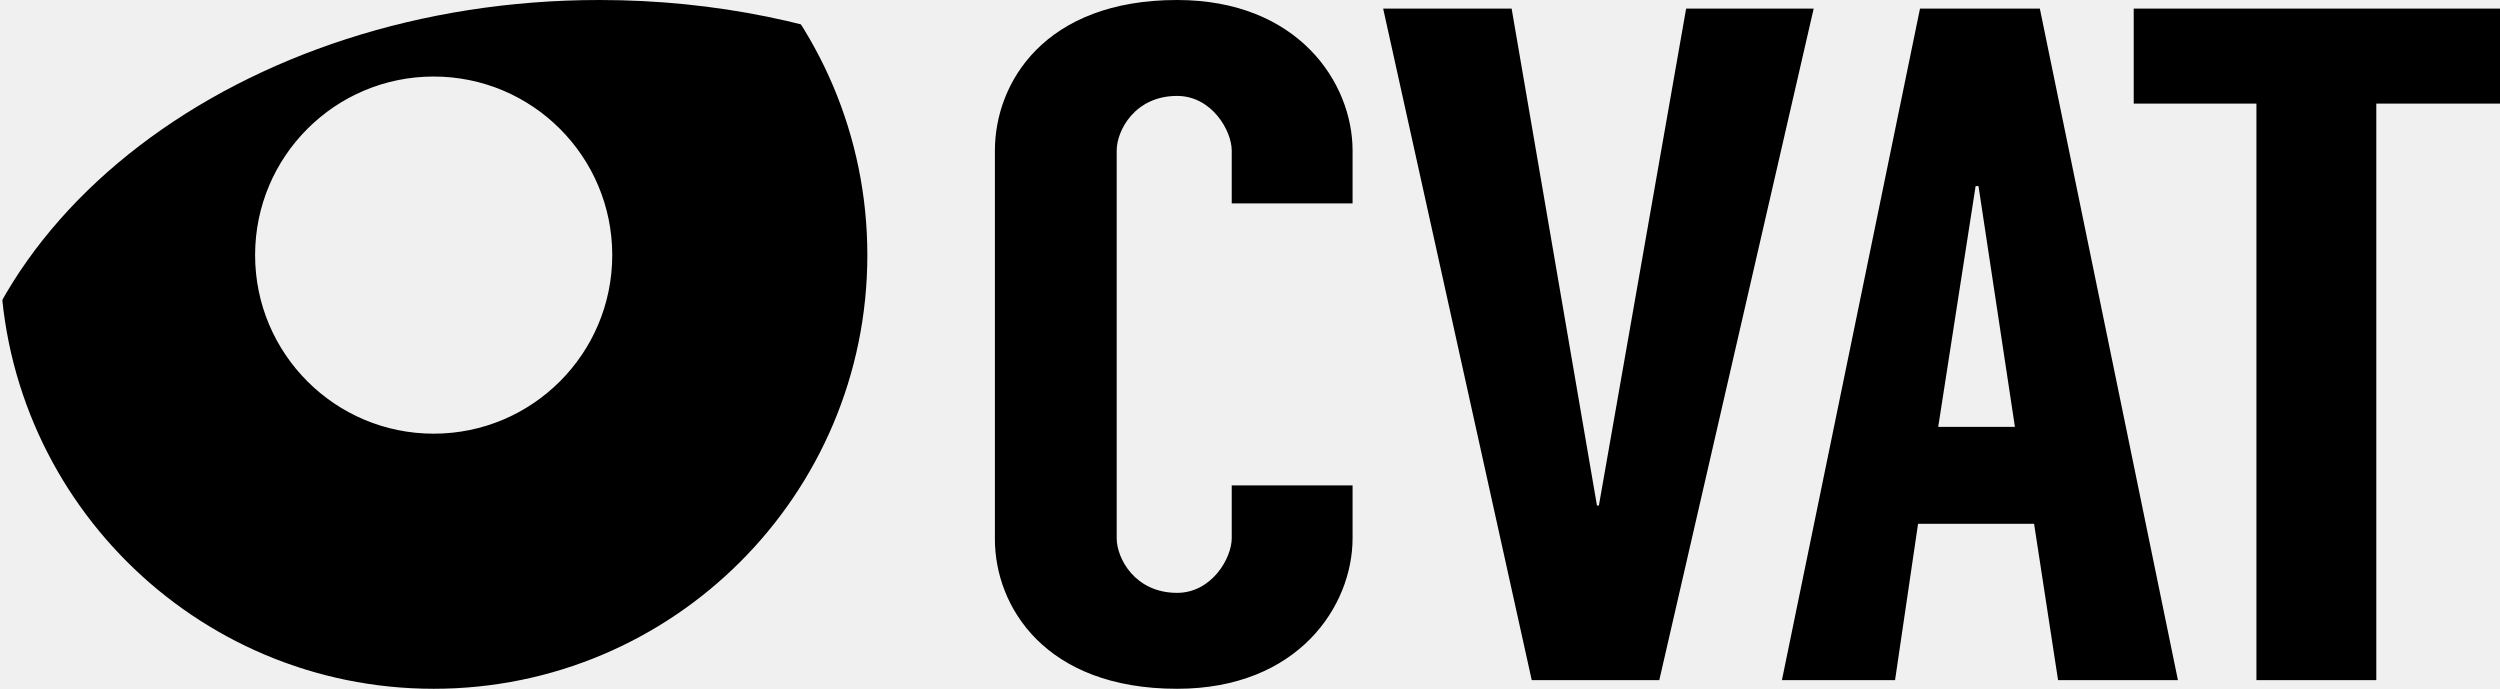
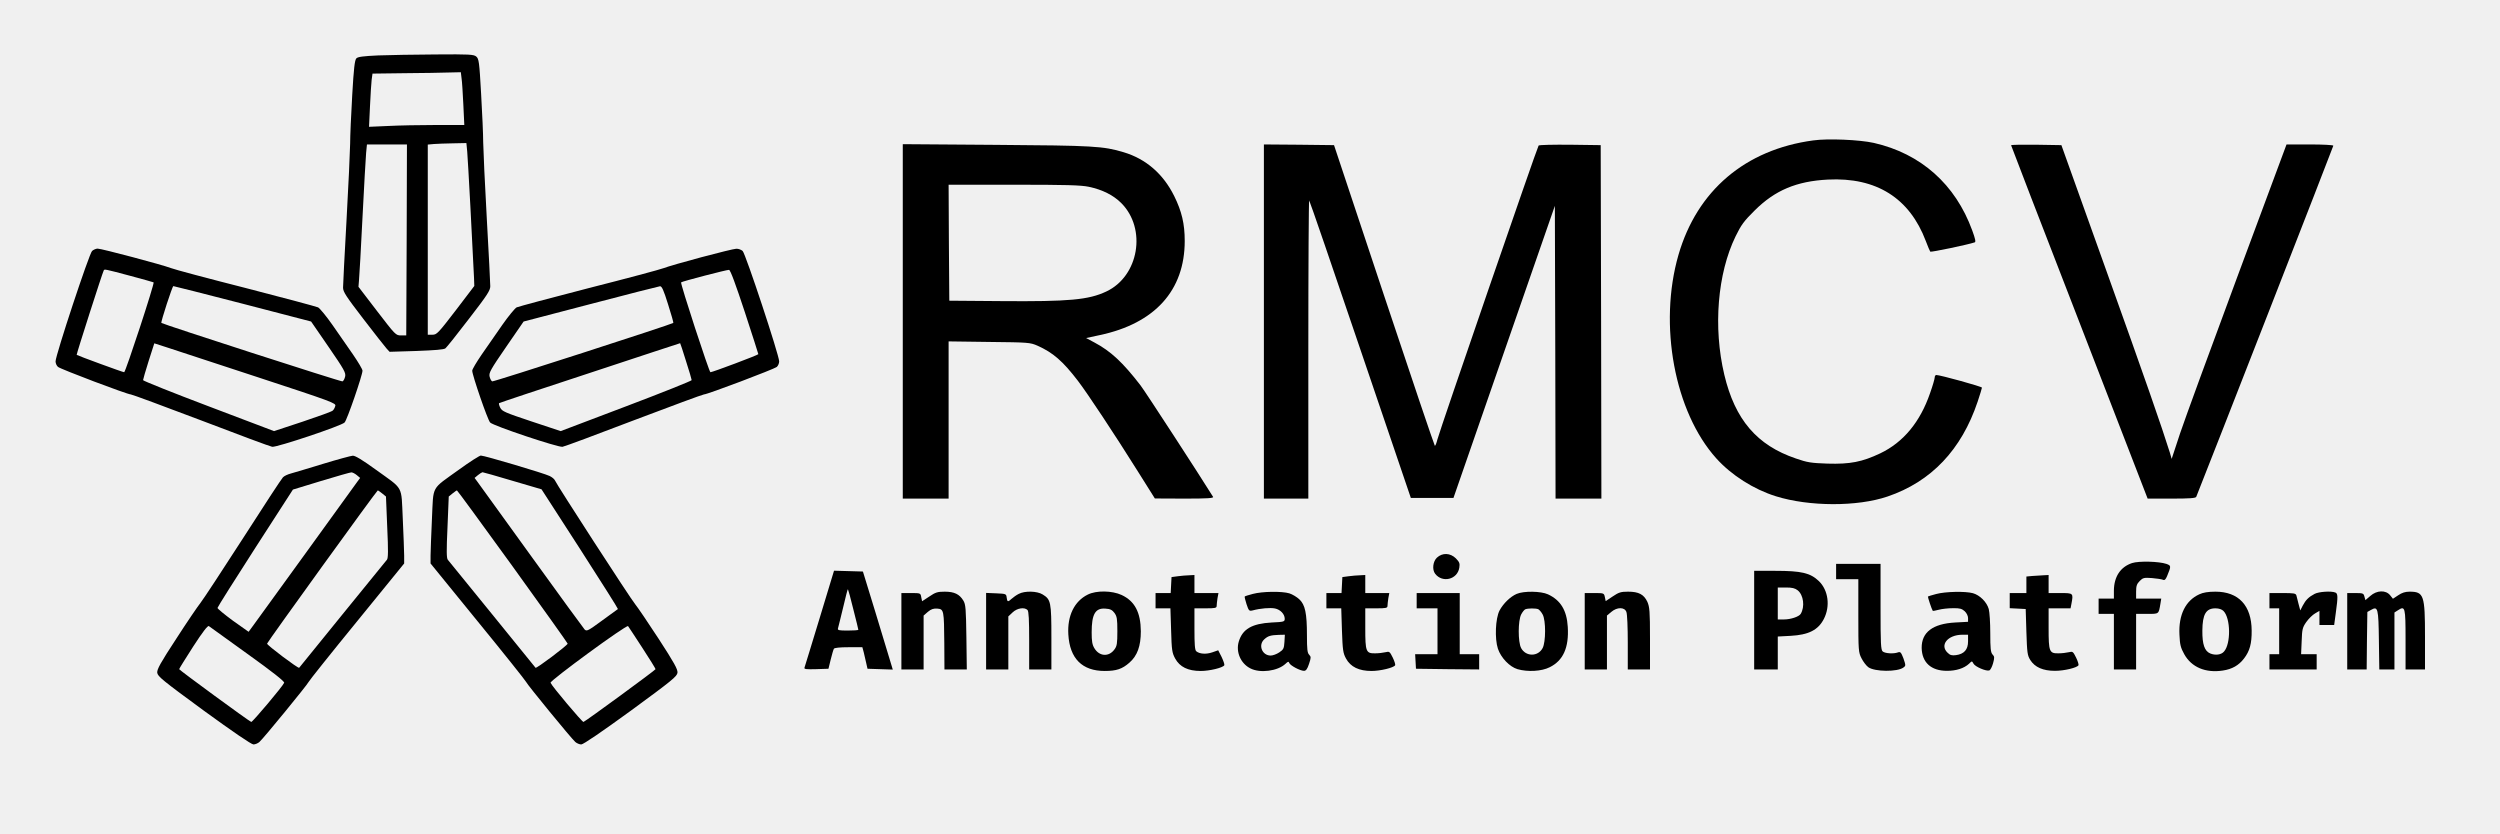
- <svg xmlns="http://www.w3.org/2000/svg" xmlns:xlink="http://www.w3.org/1999/xlink" width="98" height="27">
-   <defs>
-     <path d="M101 0v29l-52.544.001C44.326 35.511 35.598 40 25.5 40 11.417 40 0 31.27 0 20.5S11.417 1 25.5 1c4.542 0 8.807.908 12.5 2.5V0h63z" id="logoA" />
-   </defs>
-   <g transform="translate(-2 -1)" fill="none" fill-rule="evenodd">
-     <mask id="logoB" fill="#fff">
-       <use xlink:href="#logoA" />
-     </mask>
-     <path d="M48.142 1c4.736 0 6.879 3.234 6.879 5.904v2.068h-4.737V6.904c0-.79-.789-2.144-2.142-2.144-1.654 0-2.368 1.354-2.368 2.144v15.192c0 .79.714 2.144 2.368 2.144 1.353 0 2.142-1.354 2.142-2.144v-2.068h4.737v2.068c0 2.67-2.143 5.904-6.88 5.904C42.956 28 41 24.766 41 22.134V6.904C41 4.234 42.955 1 48.142 1zM19-6c9.389 0 17 7.611 17 17s-7.611 17-17 17S2 20.389 2 11 9.611-6 19-6zm42.256 7.338l3.345 19.48h.075l3.42-19.48h5l-6.052 26.324h-5L56.22 1.338h5.037zm20.706 0l5.413 26.324h-4.699l-.94-6.13h-4.548l-.902 6.13h-4.435l5.413-26.324h4.698zm18.038 0v3.723h-4.849v22.6h-4.699v-22.6h-4.81V1.338H100zM19 4a7 7 0 100 14 7 7 0 000-14zm60.557 4.295h-.113l-1.466 9.439h3.007l-1.428-9.439z" fill="#000" fill-rule="nonzero" mask="url(#logoB)" />
+ <svg xmlns="http://www.w3.org/2000/svg" version="1.0" width="180" height="60" viewBox="0 0 1800 600" preserveAspectRatio="xMidYMid meet">
+   <g transform="translate(0,600) scale(0.1,-0.1)" fill="#000000" stroke="none">
+     <path d="M2723 5601 c-108 -5 -146 -10 -157 -21 -12 -12 -19 -72 -30 -265 -8 -137 -15 -295 -15 -350 -1 -55 -12 -302 -26 -550 -14 -247 -25 -466 -25 -486 0 -30 21 -62 146 -225 80 -104 155 -200 167 -213 l22 -24 194 6 c132 5 198 10 208 19 9 7 85 102 169 212 133 172 154 205 154 235 0 20 -11 239 -25 486 -14 248 -25 495 -26 550 0 55 -7 213 -15 350 -13 232 -16 251 -35 268 -19 15 -47 17 -293 15 -149 -1 -335 -4 -413 -7z m600 -163 c4 -24 9 -109 13 -190 l7 -148 -205 0 c-113 0 -267 -3 -343 -7 l-138 -6 7 149 c4 82 9 168 12 191 l6 43 232 3 c127 1 270 3 317 5 l87 2 5 -42z m41 -530 c5 -52 40 -708 49 -910 l2 -57 -134 -176 c-127 -165 -136 -175 -168 -175 l-33 0 0 684 0 685 43 4 c23 2 86 4 139 5 l96 2 6 -62z m-436 -635 l-3 -688 -38 0 c-37 0 -40 3 -172 175 l-134 175 4 50 c3 28 14 230 25 450 11 220 23 428 26 463 l6 62 144 0 144 0 -2 -687z" />
+     <path d="M13055 4989 c-489 -66 -836 -361 -970 -824 -145 -502 -29 -1131 273 -1466 108 -120 268 -222 428 -272 239 -75 587 -76 804 -2 315 107 533 337 649 683 17 51 31 97 31 101 0 8 -302 91 -328 91 -7 0 -12 -8 -12 -17 0 -10 -15 -62 -34 -115 -71 -206 -191 -352 -358 -432 -131 -62 -217 -79 -381 -74 -116 4 -144 8 -227 37 -280 95 -438 279 -515 603 -81 341 -49 729 81 996 40 82 60 110 138 187 146 145 300 210 526 222 350 18 589 -133 706 -443 14 -38 29 -72 32 -76 6 -5 270 50 320 67 9 3 4 26 -18 86 -121 332 -370 553 -708 630 -102 23 -333 33 -437 18z" />
+     <path d="M6500 3686 l0 -1276 165 0 165 0 0 566 0 566 293 -4 c283 -3 294 -4 347 -27 112 -50 182 -111 291 -253 68 -89 261 -380 434 -656 l120 -191 213 -1 c168 0 212 3 206 13 -93 150 -488 758 -522 802 -127 165 -215 247 -332 309 l-60 32 97 21 c398 84 613 322 613 678 0 123 -21 213 -76 324 -79 159 -203 267 -364 315 -147 44 -215 48 -917 53 l-673 5 0 -1276z m1340 969 c98 -21 176 -60 233 -117 185 -185 127 -527 -108 -637 -127 -60 -268 -73 -755 -69 l-375 3 -3 418 -2 417 469 0 c379 0 483 -3 541 -15z" />
+     <path d="M9100 3685 l0 -1275 160 0 160 0 0 1077 c0 592 3 1074 6 1070 4 -3 170 -487 369 -1074 l363 -1068 153 0 154 0 365 1052 365 1051 3 -1054 2 -1054 165 0 165 0 -2 1273 -3 1272 -219 3 c-121 1 -223 -1 -228 -6 -9 -9 -712 -2050 -729 -2117 -6 -25 -14 -45 -18 -45 -3 1 -168 488 -366 1083 l-360 1082 -252 3 -253 2 0 -1275z" />
+     <path d="M14480 4954 c0 -3 221 -577 492 -1275 l491 -1269 173 0 c128 0 173 3 177 13 90 224 987 2522 987 2528 0 5 -75 9 -168 9 l-169 0 -352 -947 c-194 -522 -380 -1031 -414 -1132 l-61 -185 -13 45 c-57 182 -176 525 -457 1309 l-324 905 -181 3 c-100 1 -181 0 -181 -4z" />
+     <path d="M663 4193 c-21 -19 -263 -751 -263 -795 0 -14 8 -32 18 -40 19 -16 499 -198 524 -198 8 0 235 -84 504 -186 269 -103 500 -189 514 -191 32 -5 499 151 521 175 18 18 129 341 129 373 0 10 -31 62 -68 116 -38 54 -105 150 -148 213 -44 63 -91 120 -104 127 -14 6 -248 69 -520 139 -272 69 -515 134 -540 144 -55 22 -499 140 -527 140 -12 0 -30 -8 -40 -17z m271 -178 c94 -25 171 -47 172 -48 8 -7 -202 -647 -212 -647 -10 0 -334 119 -342 125 -3 3 186 593 195 608 6 10 3 11 187 -38z m814 -202 l492 -128 126 -183 c112 -163 125 -186 119 -213 -4 -17 -12 -32 -19 -35 -9 -4 -1293 411 -1304 421 -6 5 79 265 86 265 4 0 229 -57 500 -127z m105 -528 c542 -178 568 -188 561 -208 -3 -12 -11 -27 -18 -33 -6 -7 -104 -42 -217 -80 l-206 -68 -472 179 c-259 98 -471 183 -471 188 0 5 18 67 40 137 l41 128 87 -28 c48 -16 343 -113 655 -215z" />
+     <path d="M5050 4148 c-124 -33 -245 -68 -270 -78 -25 -10 -268 -75 -540 -144 -272 -70 -506 -133 -520 -139 -13 -7 -60 -64 -104 -127 -43 -63 -110 -159 -148 -213 -37 -54 -68 -106 -68 -116 0 -32 111 -355 129 -373 22 -24 489 -180 521 -175 14 2 245 88 514 191 269 102 496 186 504 186 25 0 505 182 525 198 9 8 17 26 17 40 0 44 -242 776 -263 795 -10 9 -31 17 -46 16 -14 0 -127 -28 -251 -61z m312 -393 c54 -165 98 -302 98 -305 0 -6 -330 -130 -345 -130 -9 0 -218 640 -211 647 6 7 333 92 345 90 10 -1 47 -102 113 -302z m-552 54 c23 -72 40 -132 38 -134 -11 -10 -1295 -425 -1304 -421 -7 3 -15 18 -19 35 -6 27 7 50 119 213 l126 183 482 126 c266 70 491 127 500 128 13 1 26 -27 58 -130z m129 -408 c23 -71 41 -133 41 -138 0 -5 -212 -90 -471 -188 l-472 -179 -211 70 c-189 63 -212 73 -224 98 -8 15 -11 30 -9 33 3 3 297 101 654 218 356 118 649 214 650 214 1 1 20 -57 42 -128z" />
+     <path d="M2325 2660 c-104 -32 -208 -63 -230 -69 -23 -6 -49 -18 -58 -28 -10 -10 -139 -207 -287 -438 -149 -231 -286 -440 -306 -465 -20 -25 -99 -141 -175 -259 -114 -174 -139 -220 -137 -244 3 -27 37 -55 336 -274 209 -152 342 -243 357 -243 12 0 32 8 43 18 28 24 347 414 354 432 3 8 159 204 347 434 l341 419 0 56 c0 31 -5 150 -10 266 -12 246 10 206 -195 354 -95 69 -148 101 -165 100 -14 -1 -110 -27 -215 -59z m244 -81 l24 -20 -20 -27 c-11 -15 -174 -241 -363 -502 -189 -261 -361 -499 -382 -527 l-38 -52 -113 80 c-61 45 -111 86 -111 92 1 7 123 201 272 432 l271 420 203 62 c112 34 210 62 218 62 8 0 26 -9 39 -20z m183 -132 l27 -22 9 -220 c8 -173 7 -223 -2 -235 -14 -16 -628 -773 -632 -778 -5 -8 -234 164 -231 174 3 13 790 1103 797 1103 3 0 17 -10 32 -22z m-969 -1156 c180 -129 267 -198 263 -207 -9 -24 -229 -285 -237 -282 -17 6 -518 373 -519 380 0 4 46 77 101 163 68 105 105 153 113 147 6 -5 132 -95 279 -201z" />
+     <path d="M3305 2619 c-205 -148 -183 -108 -195 -354 -5 -116 -10 -235 -10 -266 l0 -56 341 -419 c188 -230 344 -426 347 -434 7 -18 326 -408 354 -432 11 -10 31 -18 43 -18 15 0 148 91 357 243 299 219 333 247 336 274 2 24 -23 70 -136 244 -77 118 -153 230 -169 249 -31 36 -568 865 -578 892 -4 9 -21 23 -38 31 -38 19 -469 147 -495 147 -9 0 -80 -45 -157 -101z m386 -81 l208 -61 277 -429 c152 -236 275 -431 273 -433 -2 -2 -53 -39 -114 -83 -102 -75 -111 -79 -126 -64 -9 10 -182 247 -384 527 -203 281 -377 522 -388 537 l-20 27 24 20 c13 11 28 20 33 21 5 0 103 -28 217 -62z m-1 -615 c217 -301 396 -552 397 -557 3 -10 -226 -182 -231 -174 -4 5 -618 762 -632 778 -9 12 -10 62 -2 235 l9 220 27 22 c15 12 29 22 32 22 3 0 183 -246 400 -546z m934 -586 c53 -81 96 -151 96 -155 -1 -7 -502 -374 -519 -380 -8 -3 -228 258 -237 282 -6 15 547 420 558 408 3 -4 49 -73 102 -155z" />
+     <path d="M10346 1985 c-29 -27 -36 -86 -13 -116 52 -68 160 -42 174 43 5 32 1 41 -25 68 -40 39 -96 42 -136 5z" />
+     <path d="M15351 1946 c-84 -28 -130 -98 -131 -198 l0 -58 -55 0 -55 0 0 -55 0 -55 55 0 55 0 0 -200 0 -200 80 0 80 0 0 200 0 200 79 0 c87 0 83 -3 96 73 l6 37 -91 0 -90 0 0 50 c0 41 5 56 26 77 23 23 31 25 87 21 34 -3 70 -8 79 -12 13 -6 20 0 31 26 30 73 30 75 -5 88 -53 18 -197 22 -247 6z" />
+     <path d="M13220 1885 l0 -55 80 0 80 0 0 -263 c0 -253 1 -264 23 -307 12 -24 34 -53 49 -64 46 -33 209 -35 253 -2 17 12 17 15 0 65 -17 44 -22 50 -39 44 -32 -12 -92 -8 -110 6 -14 12 -16 51 -16 322 l0 309 -160 0 -160 0 0 -55z" />
+     <path d="M5901 1548 c-58 -189 -106 -349 -109 -356 -3 -10 15 -12 84 -10 l89 3 16 66 c9 36 19 71 23 78 5 7 43 11 106 11 l99 0 10 -37 c5 -21 13 -56 18 -78 l9 -40 91 -3 91 -3 -19 63 c-10 35 -59 194 -107 353 l-89 290 -104 3 -104 3 -104 -343z m243 65 c20 -78 36 -144 36 -147 0 -4 -34 -6 -76 -6 -67 0 -75 2 -70 18 3 9 19 77 37 150 17 73 32 132 34 130 2 -2 20 -67 39 -145z" />
+     <path d="M12630 1535 l0 -355 85 0 85 0 0 119 0 118 93 5 c129 7 198 42 239 122 47 92 32 206 -36 272 -62 59 -125 74 -314 74 l-152 0 0 -355z m313 215 c43 -34 53 -119 22 -170 -12 -20 -72 -40 -120 -40 l-45 0 0 115 0 115 59 0 c44 0 65 -5 84 -20z" />
+     <path d="M8480 1851 l-45 -6 -3 -57 -3 -58 -54 0 -55 0 0 -55 0 -55 54 0 53 0 5 -158 c4 -144 7 -162 29 -203 33 -61 93 -90 184 -90 64 0 159 23 170 41 3 5 -6 31 -19 59 l-25 49 -43 -15 c-44 -15 -91 -12 -115 8 -10 9 -13 48 -13 160 l0 149 80 0 c69 0 80 2 80 18 0 9 3 34 6 55 l7 37 -87 0 -86 0 0 65 0 65 -37 -2 c-21 0 -58 -4 -83 -7z" />
+     <path d="M9710 1851 l-45 -6 -3 -57 -3 -58 -54 0 -55 0 0 -55 0 -55 54 0 53 0 5 -159 c5 -143 8 -163 29 -202 33 -61 94 -90 184 -90 63 0 159 23 170 41 3 5 -5 30 -17 55 -22 44 -24 46 -53 39 -16 -4 -50 -8 -74 -8 -66 -1 -71 12 -71 181 l0 143 80 0 c69 0 80 2 80 18 0 9 3 34 6 55 l7 37 -87 0 -86 0 0 65 0 65 -37 -2 c-21 0 -58 -4 -83 -7z" />
+     <path d="M14633 1853 l-43 -4 0 -60 0 -59 -60 0 -60 0 0 -55 0 -54 58 -3 57 -3 5 -165 c5 -150 7 -168 28 -202 33 -52 91 -78 178 -78 66 0 158 22 169 40 3 5 -5 30 -17 55 -22 44 -24 46 -53 39 -16 -4 -50 -8 -74 -8 -66 -1 -71 12 -71 181 l0 143 79 0 79 0 6 31 c15 79 15 79 -79 79 l-85 0 0 65 0 65 -37 -2 c-21 -1 -57 -3 -80 -5z" />
+     <path d="M6691 1705 l-52 -34 -6 29 c-5 30 -6 30 -74 30 l-69 0 0 -275 0 -275 80 0 80 0 0 194 0 194 31 27 c24 20 41 25 68 23 47 -4 48 -12 50 -250 l1 -188 81 0 80 0 -3 233 c-3 206 -5 235 -22 263 -28 46 -65 64 -134 64 -52 0 -67 -5 -111 -35z" />
+     <path d="M7335 1724 c-16 -8 -39 -24 -51 -35 -27 -25 -32 -24 -36 9 -3 26 -5 27 -75 30 l-73 3 0 -276 0 -275 80 0 80 0 0 191 0 191 31 29 c33 31 85 39 107 17 9 -9 12 -72 12 -220 l0 -208 80 0 80 0 0 230 c0 256 -4 274 -63 310 -40 25 -129 27 -172 4z" />
+     <path d="M7832 1719 c-97 -48 -148 -153 -140 -287 10 -174 100 -263 262 -263 84 0 126 14 178 60 57 50 82 119 82 226 -1 136 -44 217 -138 261 -69 32 -182 34 -244 3z m192 -132 c18 -25 21 -42 21 -132 0 -89 -3 -107 -21 -131 -40 -55 -108 -51 -144 8 -16 26 -20 51 -20 115 0 131 26 176 98 171 36 -2 49 -9 66 -31z" />
+     <path d="M9021 1724 c-30 -8 -57 -16 -59 -19 -2 -2 4 -27 13 -55 16 -48 19 -51 44 -45 55 15 127 21 161 14 39 -8 70 -41 70 -74 0 -21 -5 -23 -94 -27 -142 -8 -210 -47 -237 -138 -22 -74 14 -157 83 -192 70 -37 198 -20 254 33 18 17 22 18 27 5 7 -18 78 -56 106 -56 14 0 24 13 36 50 15 45 15 51 1 66 -13 12 -16 40 -16 139 0 160 -13 221 -55 260 -18 17 -50 36 -72 43 -54 16 -195 14 -262 -4z m227 -346 c-3 -47 -7 -55 -37 -75 -19 -13 -47 -23 -62 -23 -62 0 -92 76 -46 117 26 24 45 30 105 32 l43 1 -3 -52z" />
+     <path d="M10920 1724 c-46 -20 -96 -69 -123 -119 -30 -57 -36 -203 -12 -276 22 -65 84 -130 141 -147 73 -21 173 -16 232 14 97 48 139 141 130 290 -7 120 -52 193 -143 235 -50 23 -174 25 -225 3z m155 -110 c8 -4 23 -21 32 -38 24 -43 23 -199 0 -242 -33 -63 -121 -63 -155 0 -23 44 -23 198 1 243 9 17 22 33 29 36 19 8 74 8 93 1z" />
+     <path d="M11612 1706 l-51 -34 -6 29 c-6 29 -8 29 -76 29 l-69 0 0 -275 0 -275 80 0 80 0 0 194 0 194 31 26 c42 36 96 36 109 0 6 -14 10 -113 10 -220 l0 -194 80 0 80 0 0 223 c0 196 -3 227 -19 264 -25 53 -62 73 -139 73 -52 0 -67 -5 -110 -34z" />
+     <path d="M13940 1723 c-30 -8 -57 -16 -59 -18 -2 -3 27 -92 35 -103 1 -2 21 2 44 8 22 6 68 11 102 11 49 1 64 -4 84 -22 14 -13 24 -34 24 -49 l0 -27 -93 -5 c-161 -9 -242 -70 -241 -183 2 -105 68 -165 182 -165 67 0 123 18 159 51 21 21 21 21 32 1 12 -23 93 -57 114 -49 8 3 20 26 27 51 11 41 11 49 -4 64 -13 15 -16 43 -16 153 0 74 -5 152 -11 174 -14 50 -64 100 -114 114 -55 15 -199 12 -265 -6z m230 -341 c0 -59 -28 -91 -87 -99 -30 -4 -43 0 -60 17 -59 55 0 129 105 130 l42 0 0 -48z" />
+     <path d="M15835 1721 c-99 -45 -150 -148 -143 -290 3 -74 9 -95 35 -142 52 -93 153 -136 277 -117 67 10 115 37 153 87 41 53 56 107 55 201 -1 180 -94 280 -261 280 -52 0 -89 -6 -116 -19z m174 -120 c52 -52 54 -236 4 -292 -20 -24 -63 -29 -99 -14 -41 17 -58 65 -57 165 1 117 26 160 94 160 25 0 46 -7 58 -19z" />
+     <path d="M16665 1724 c-42 -22 -64 -44 -85 -84 l-18 -35 -12 45 c-6 25 -13 53 -16 63 -5 15 -18 17 -100 17 l-94 0 0 -55 0 -55 35 0 35 0 0 -165 0 -165 -35 0 -35 0 0 -55 0 -55 170 0 170 0 0 55 0 55 -56 0 -56 0 4 94 c3 86 6 98 33 137 17 24 45 52 63 62 l32 19 0 -51 0 -51 53 0 53 0 12 89 c16 116 15 138 -4 145 -30 12 -119 6 -149 -10z" />
+     <path d="M17066 1709 l-35 -30 -7 25 c-6 24 -10 26 -65 26 l-59 0 0 -275 0 -275 70 0 70 0 2 207 3 207 27 15 c49 28 53 13 56 -219 l3 -210 55 0 54 0 0 205 0 205 25 16 c52 34 55 24 55 -211 l0 -215 70 0 70 0 0 235 c0 301 -8 325 -112 325 -30 0 -55 -8 -81 -26 l-38 -25 -20 25 c-31 39 -96 37 -143 -5z" />
+     <path d="M10200 1675 l0 -55 75 0 75 0 0 -165 0 -165 -81 0 -80 0 3 -52 3 -53 228 -3 227 -2 0 55 0 55 -70 0 -70 0 0 220 0 220 -155 0 -155 0 0 -55z" />
  </g>
</svg>
